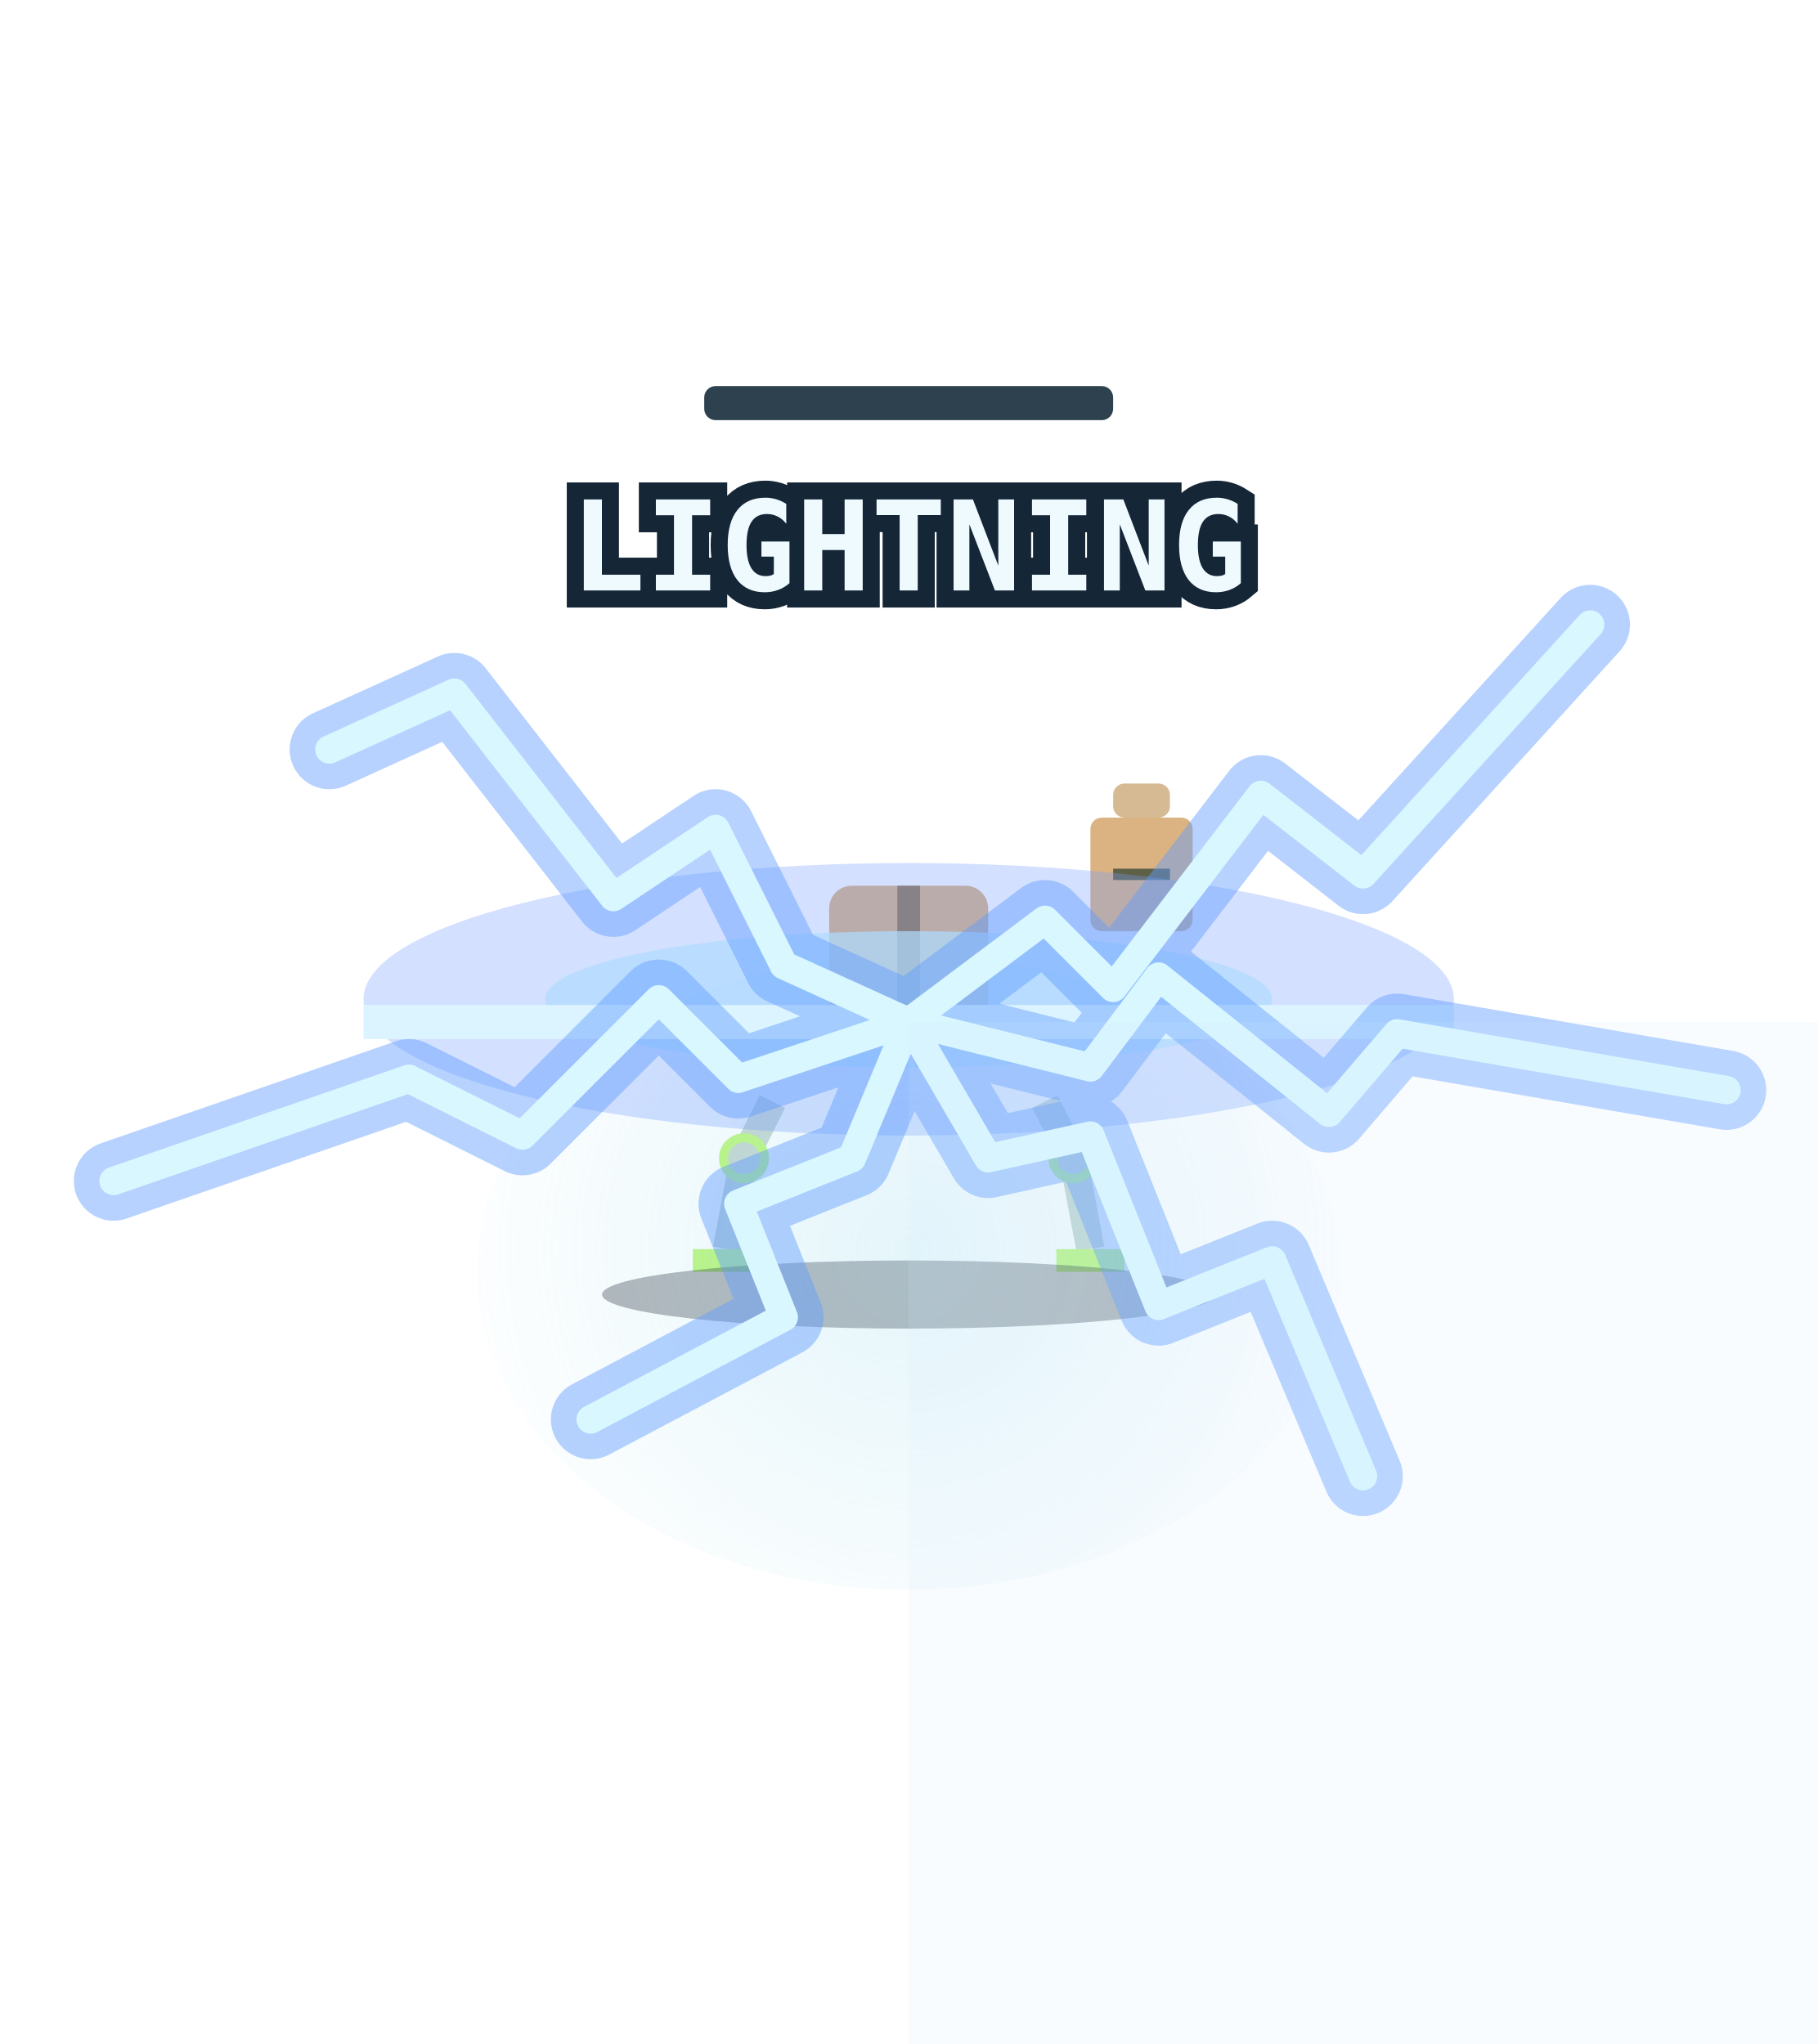
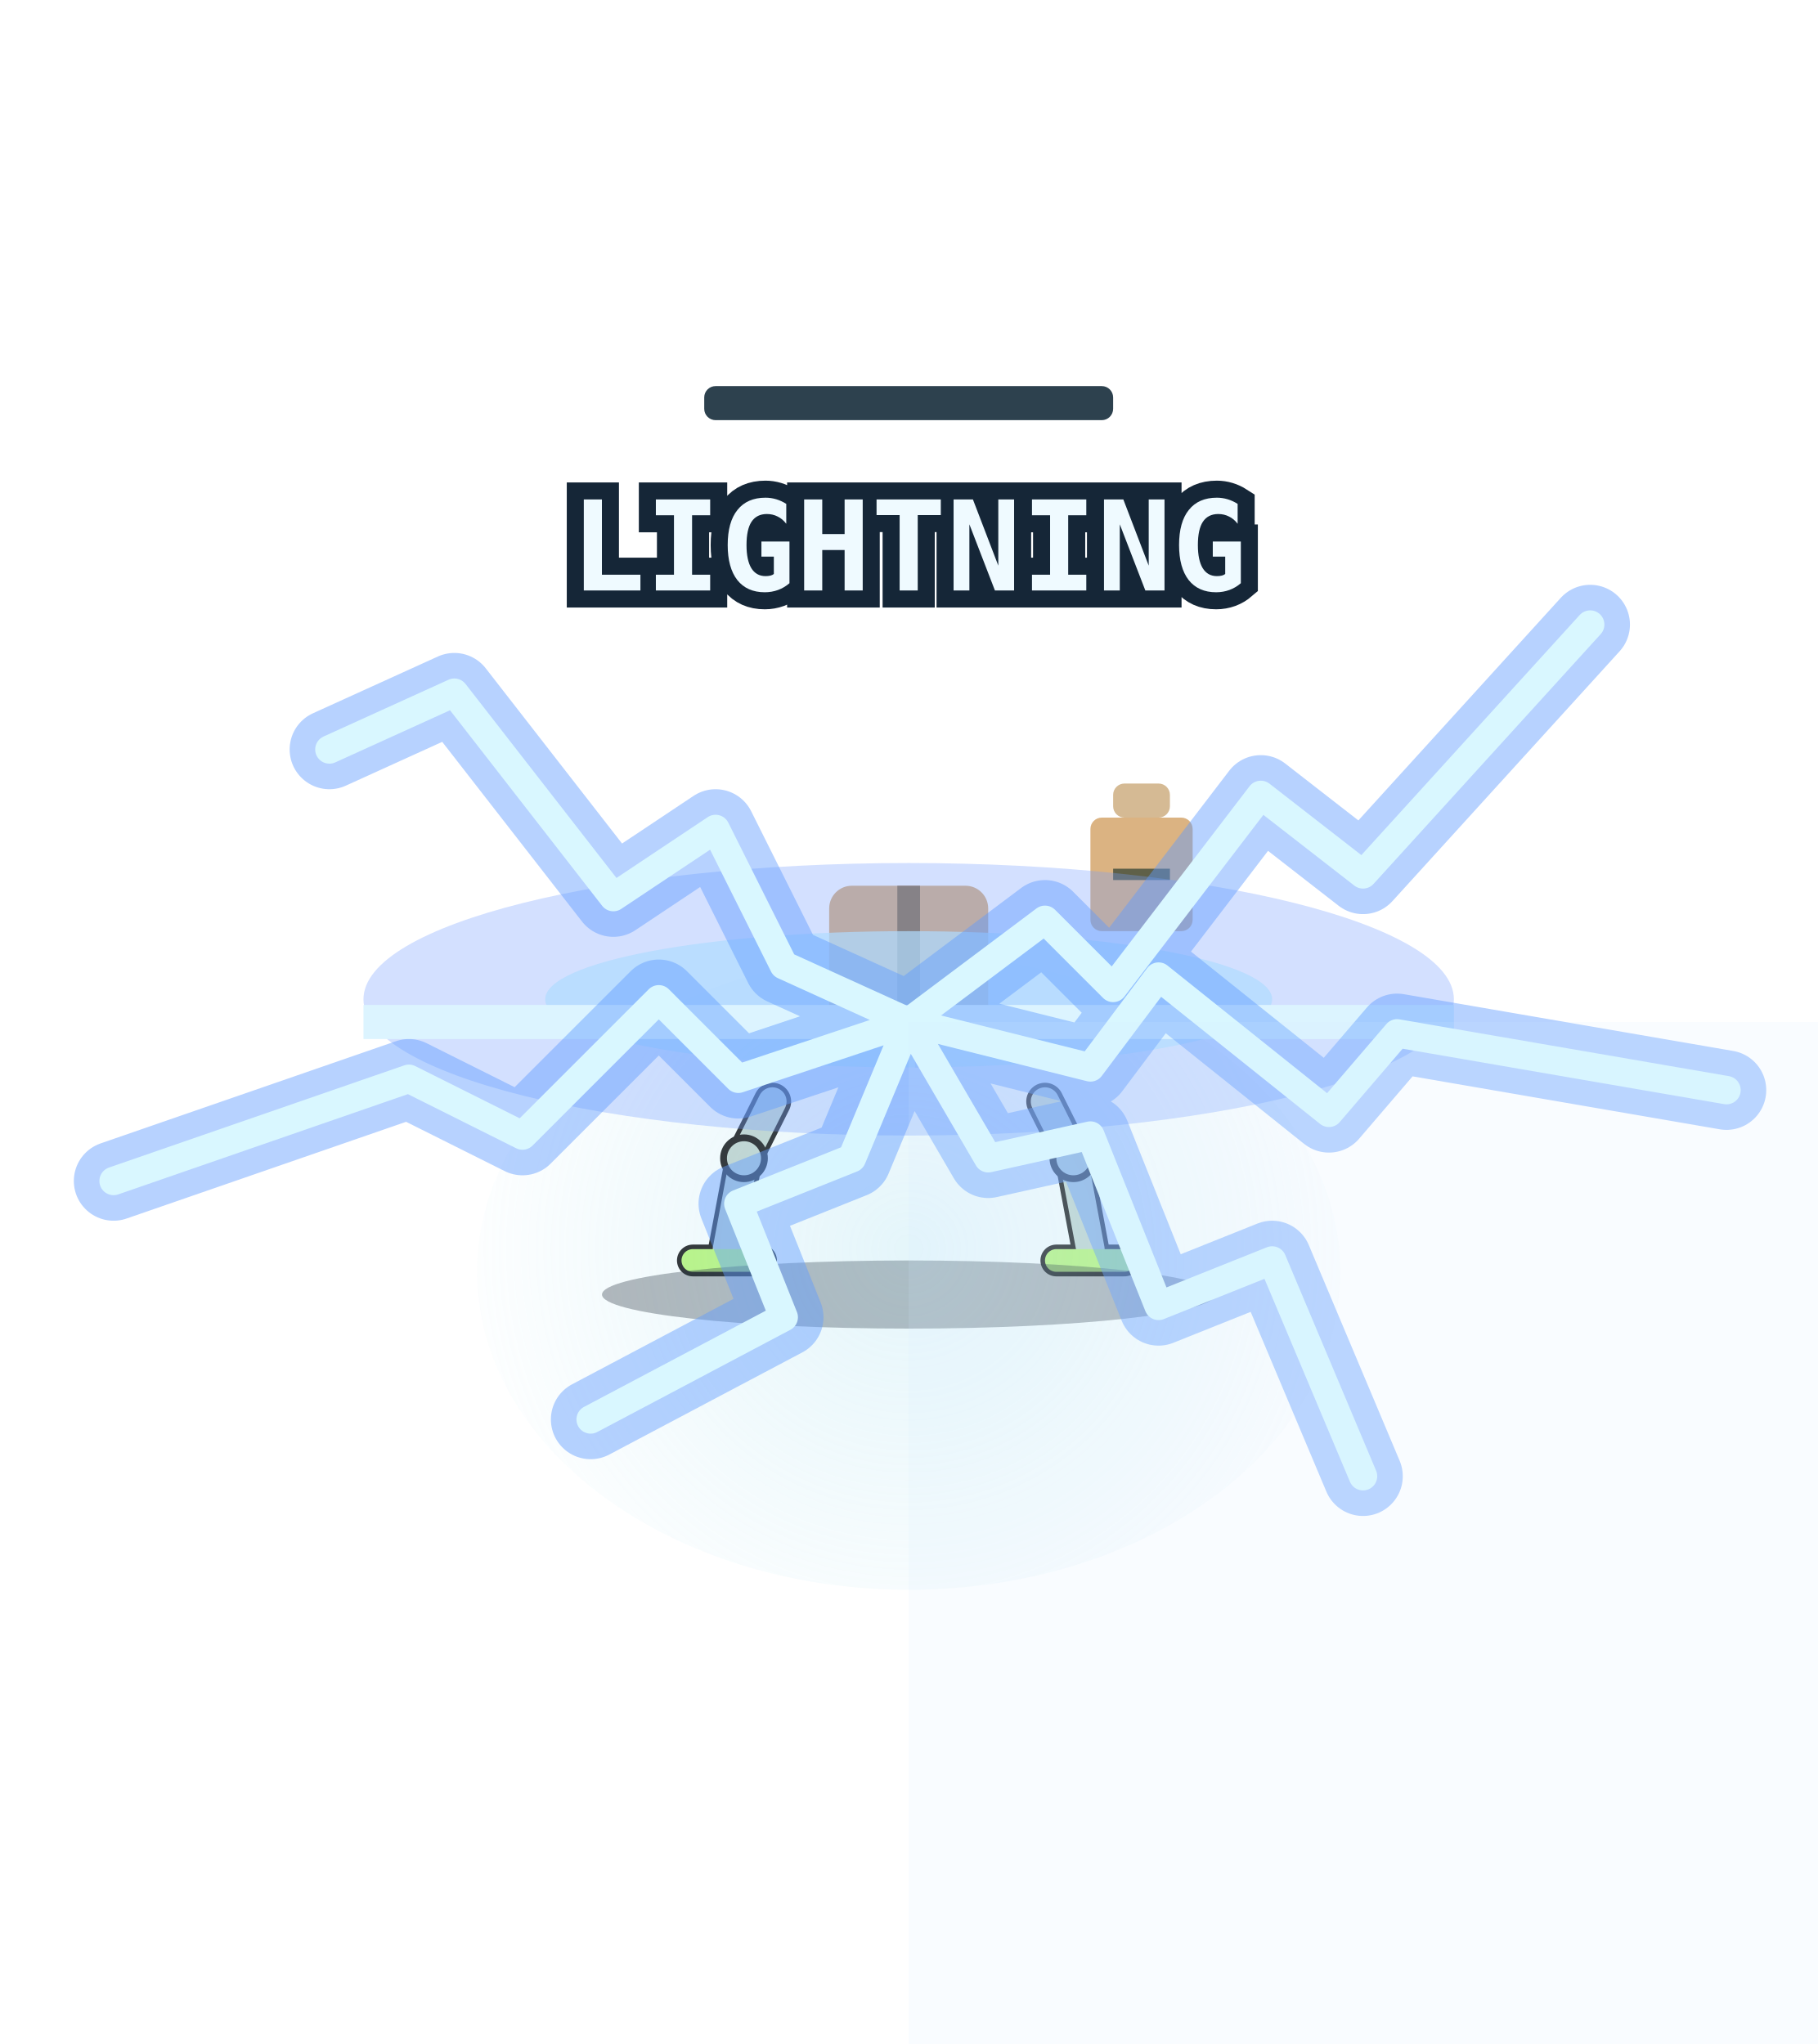
<svg xmlns="http://www.w3.org/2000/svg" viewBox="-80 -90 160 180" overflow="visible">
  <defs>
    <radialGradient id="thrust-glow" gradientUnits="userSpaceOnUse" fx="0" fy="20" cx="0" cy="20" r="43" fr="1">
      <stop offset="0" stop-color="#98daed40" />
      <stop offset="1" stop-color="#98daed00" />
    </radialGradient>
  </defs>
  <style>
    .zeta-tip[data-negative="true"] { fill: #ff8499; }
  </style>
  <g id="star-small">
    <rect width=".9" height=".9" fill="#d4cbea" />
  </g>
  <g id="star-large">
    <rect width="1.8" height="1.8" fill="#d4cbea" />
    <path d="M-3 .8H4 M.8 -3V4" fill="none" stroke="#cabce8" stroke-width=".5" />
  </g>
-   <g id="gear" fill="none">
-     <path d="M-12 7L-14.5 12 -16 20 M12 7L14.5 12 16 20" stroke="#c7d6d0" stroke-width="2.5" stroke-linejoin="round" />
-     <circle cx="-14.5" cy="12" r="1.8" fill="#c7d6d0" stroke="#bdf77d" stroke-width=".8" />
-     <circle cx="14.5" cy="12" r="1.8" fill="#c7d6d0" stroke="#bdf77d" stroke-width=".8" />
+   <g id="gear" fill="none" stroke-linecap="round" stroke-linejoin="round">
+     <path d="M-12 7L-14.5 12 -16 20 M12 7L14.5 12 16 20" stroke="#231f20" stroke-width="3.3" />
+     <path d="M-19 21H-13 M13 21H19" stroke="#231f20" stroke-width="2.8" />
+     <path d="M-12 7L-14.5 12 -16 20 M12 7L14.5 12 16 20" stroke="#c7d6d0" stroke-width="2.5" />
+     <circle cx="-14.5" cy="12" r="1.8" fill="#c7d6d0" stroke="#231f20" stroke-width=".6" />
+     <circle cx="14.5" cy="12" r="1.8" fill="#c7d6d0" stroke="#231f20" stroke-width=".6" />
    <path d="M-19 21H-13 M13 21H19" stroke="#bdf77d" stroke-width="2" />
  </g>
  <g id="ship-shadow">
    <ellipse cy="24" rx="27" ry="3" fill="#151d2955" />
  </g>
  <g id="vertical-thrust">
    <ellipse cy="22" rx="38" ry="28" fill="url(#thrust-glow)" />
    <ellipse data-wave="0" fill="none" stroke="#98daed" />
    <ellipse data-wave="1" fill="none" stroke="#bdf77d" />
    <ellipse data-wave="2" fill="none" stroke="#98daed" />
    <ellipse data-wave="3" fill="none" stroke="#bdf77d" />
  </g>
  <g id="horizontal-thrust" fill="none" stroke="#98daed" stroke-width="1.5">
    <ellipse data-wave="0" />
    <ellipse data-wave="1" />
    <ellipse data-wave="2" />
  </g>
  <g id="carried-order" font-family="monospace" text-anchor="middle">
    <rect x="16" y="-18" width="9" height="10" rx="1" fill="#dbb382" />
    <rect x="18" y="-21" width="5" height="3" rx="1" fill="#d5ba94" />
    <path d="M18 -13H23" stroke="#5f6048" />
    <text class="zeta-tip" data-tip="" x="21" y="-30" fill="#c8f8a0" font-size="12" font-weight="bold" />
    <text data-destination="" y="-46" fill="#c8f8a0" font-size="9" />
  </g>
  <g id="waiting-order" font-family="monospace" text-anchor="middle">
    <rect x="-7" y="-12" width="14" height="14" rx="2" fill="#dbb382" />
    <path d="M0 -12V2" stroke="#8e754f" stroke-width="2" />
    <text class="zeta-tip" data-tip="" y="-22" fill="#bdf77d" font-size="12" font-weight="bold" />
    <text data-count="" y="15" fill="#e9d2af" font-size="9" />
  </g>
  <g id="service" font-family="monospace" text-anchor="middle">
    <g data-dwell="">
      <rect x="-18" y="-56" width="36" height="3" rx="1" fill="#2d414e" />
      <rect data-progress="" x="-18" y="-56" height="3" rx="1" fill="#bdf77d" />
    </g>
    <text data-refuel="" y="-66" fill="#98daed" font-size="10" font-weight="bold" />
  </g>
  <g id="particle" data-crash-colors="#ffd297,#ff918f,#dabaff" data-service-color="#bdf77d">
    <rect width="1" height="1" rx=".25" />
  </g>
  <g id="crash-message" font-family="monospace" text-anchor="middle">
    <text x="640" y="420" fill="#f4c2ce" font-size="22" font-weight="bold">SAUCER LOST</text>
    <text data-message="" x="640" y="449" fill="#c7b6d4" font-size="10" />
  </g>
  <g id="storm-rain">
    <path d="" fill="none" stroke="#70baff" stroke-width="1.4" stroke-linecap="round" />
  </g>
  <g id="lightning-bolt" fill="none" stroke-linejoin="round" stroke-linecap="round">
    <path d="" stroke="#769dff" stroke-width="14" opacity=".22" />
    <path d="" stroke="#92cfff" stroke-width="5" />
    <path d="" stroke="#f0fbff" stroke-width="2" />
  </g>
  <g id="lightning-warning">
    <ellipse cy="-2" rx="48" ry="12" fill="#749dff" opacity=".32" />
    <ellipse cy="-2" rx="32" ry="6" fill="#afdbff" opacity=".7" />
    <path d="M-48 0H48" stroke="#dcf4ff" stroke-width="3" />
    <text data-warning-label="" y="-38" fill="#effaff" stroke="#152637" stroke-width="3" paint-order="stroke" font-family="monospace" font-size="11" font-weight="bold" text-anchor="middle">LIGHTNING</text>
  </g>
  <g id="lightning-arcs" fill="none" stroke-linejoin="round" stroke-linecap="round">
    <path d="M0 0L12 -9L18 -3L31 -20L40 -13L60 -35 M0 0L16 4L22 -4L37 8L43 1L72 6 M0 0L7 12L16 10L22 25L32 21L40 40 M0 0L-11 -5L-17 -17L-26 -11L-40 -29L-51 -24 M0 0L-15 5L-22 -2L-34 10L-44 5L-70 14 M0 0L-5 12L-15 16L-11 26L-28 35" stroke="#5f9bff" stroke-width="7" opacity=".45" />
    <path d="M0 0L12 -9L18 -3L31 -20L40 -13L60 -35 M0 0L16 4L22 -4L37 8L43 1L72 6 M0 0L7 12L16 10L22 25L32 21L40 40 M0 0L-11 -5L-17 -17L-26 -11L-40 -29L-51 -24 M0 0L-15 5L-22 -2L-34 10L-44 5L-70 14 M0 0L-5 12L-15 16L-11 26L-28 35" stroke="#d9f7ff" stroke-width="2.5" />
  </g>
  <g id="lightning-flash">
    <rect x="0" y="0" width="1280" height="760" fill="#d2e8ff" opacity=".13" />
  </g>
</svg>
